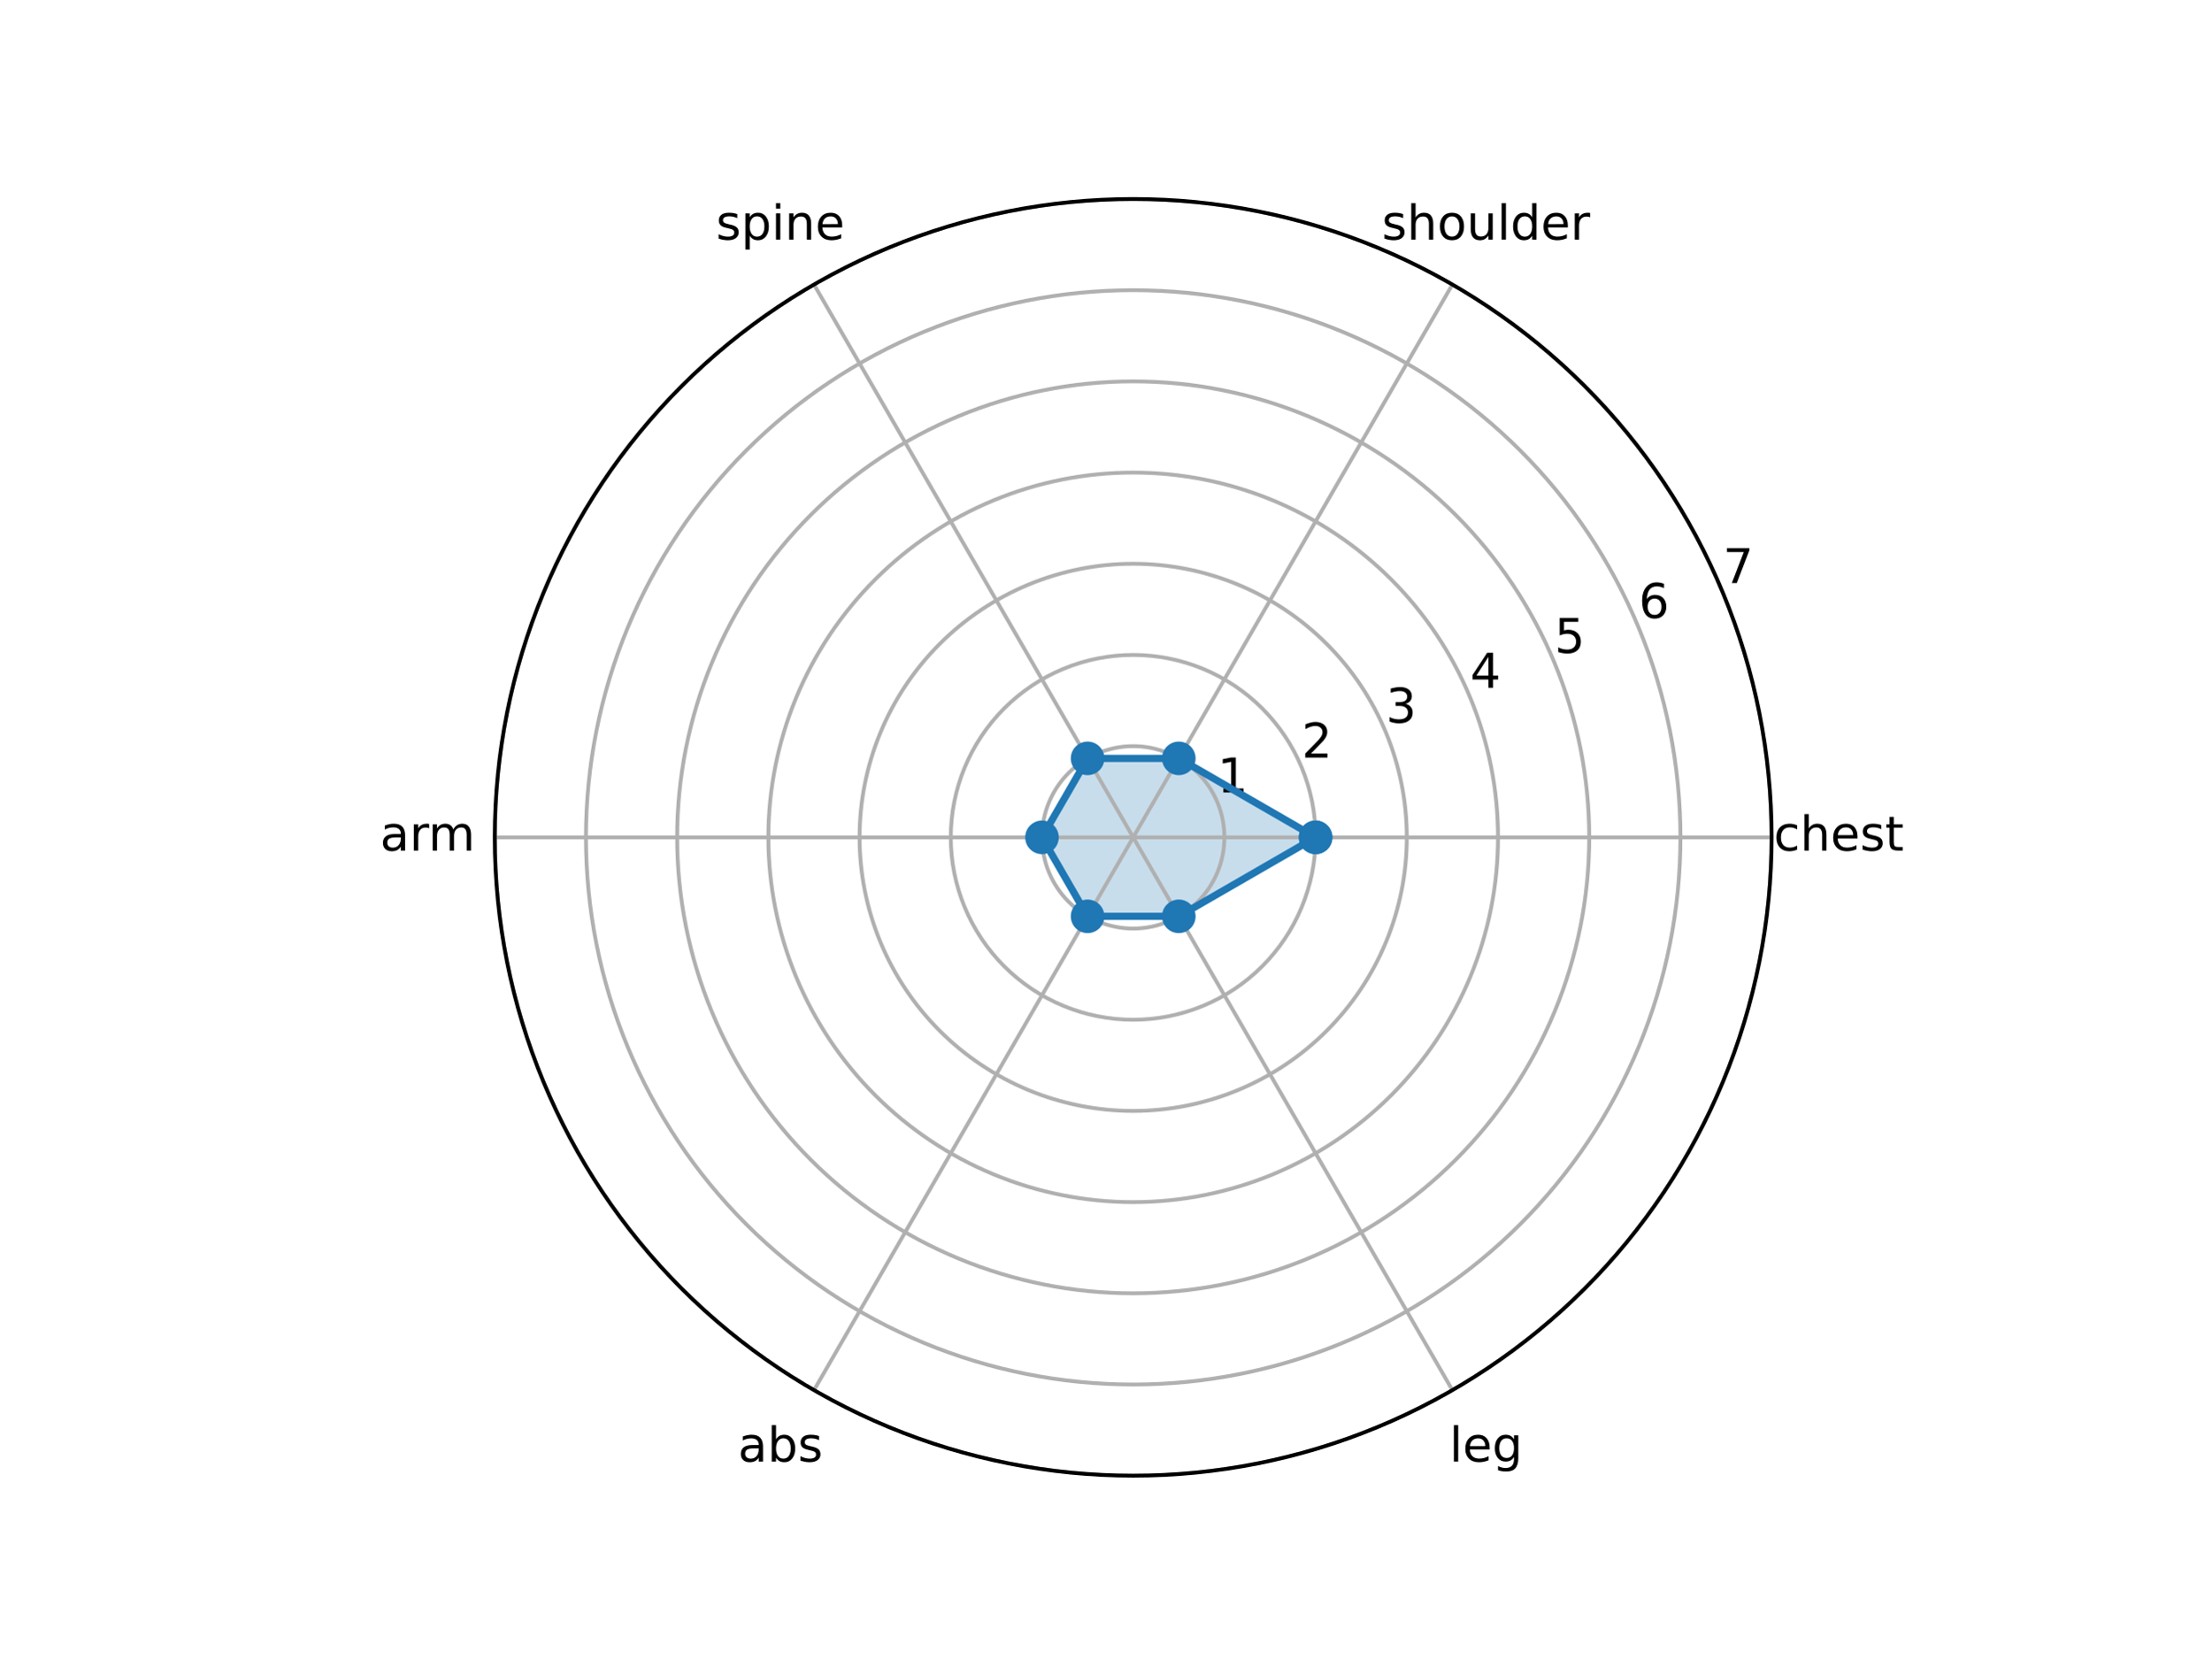
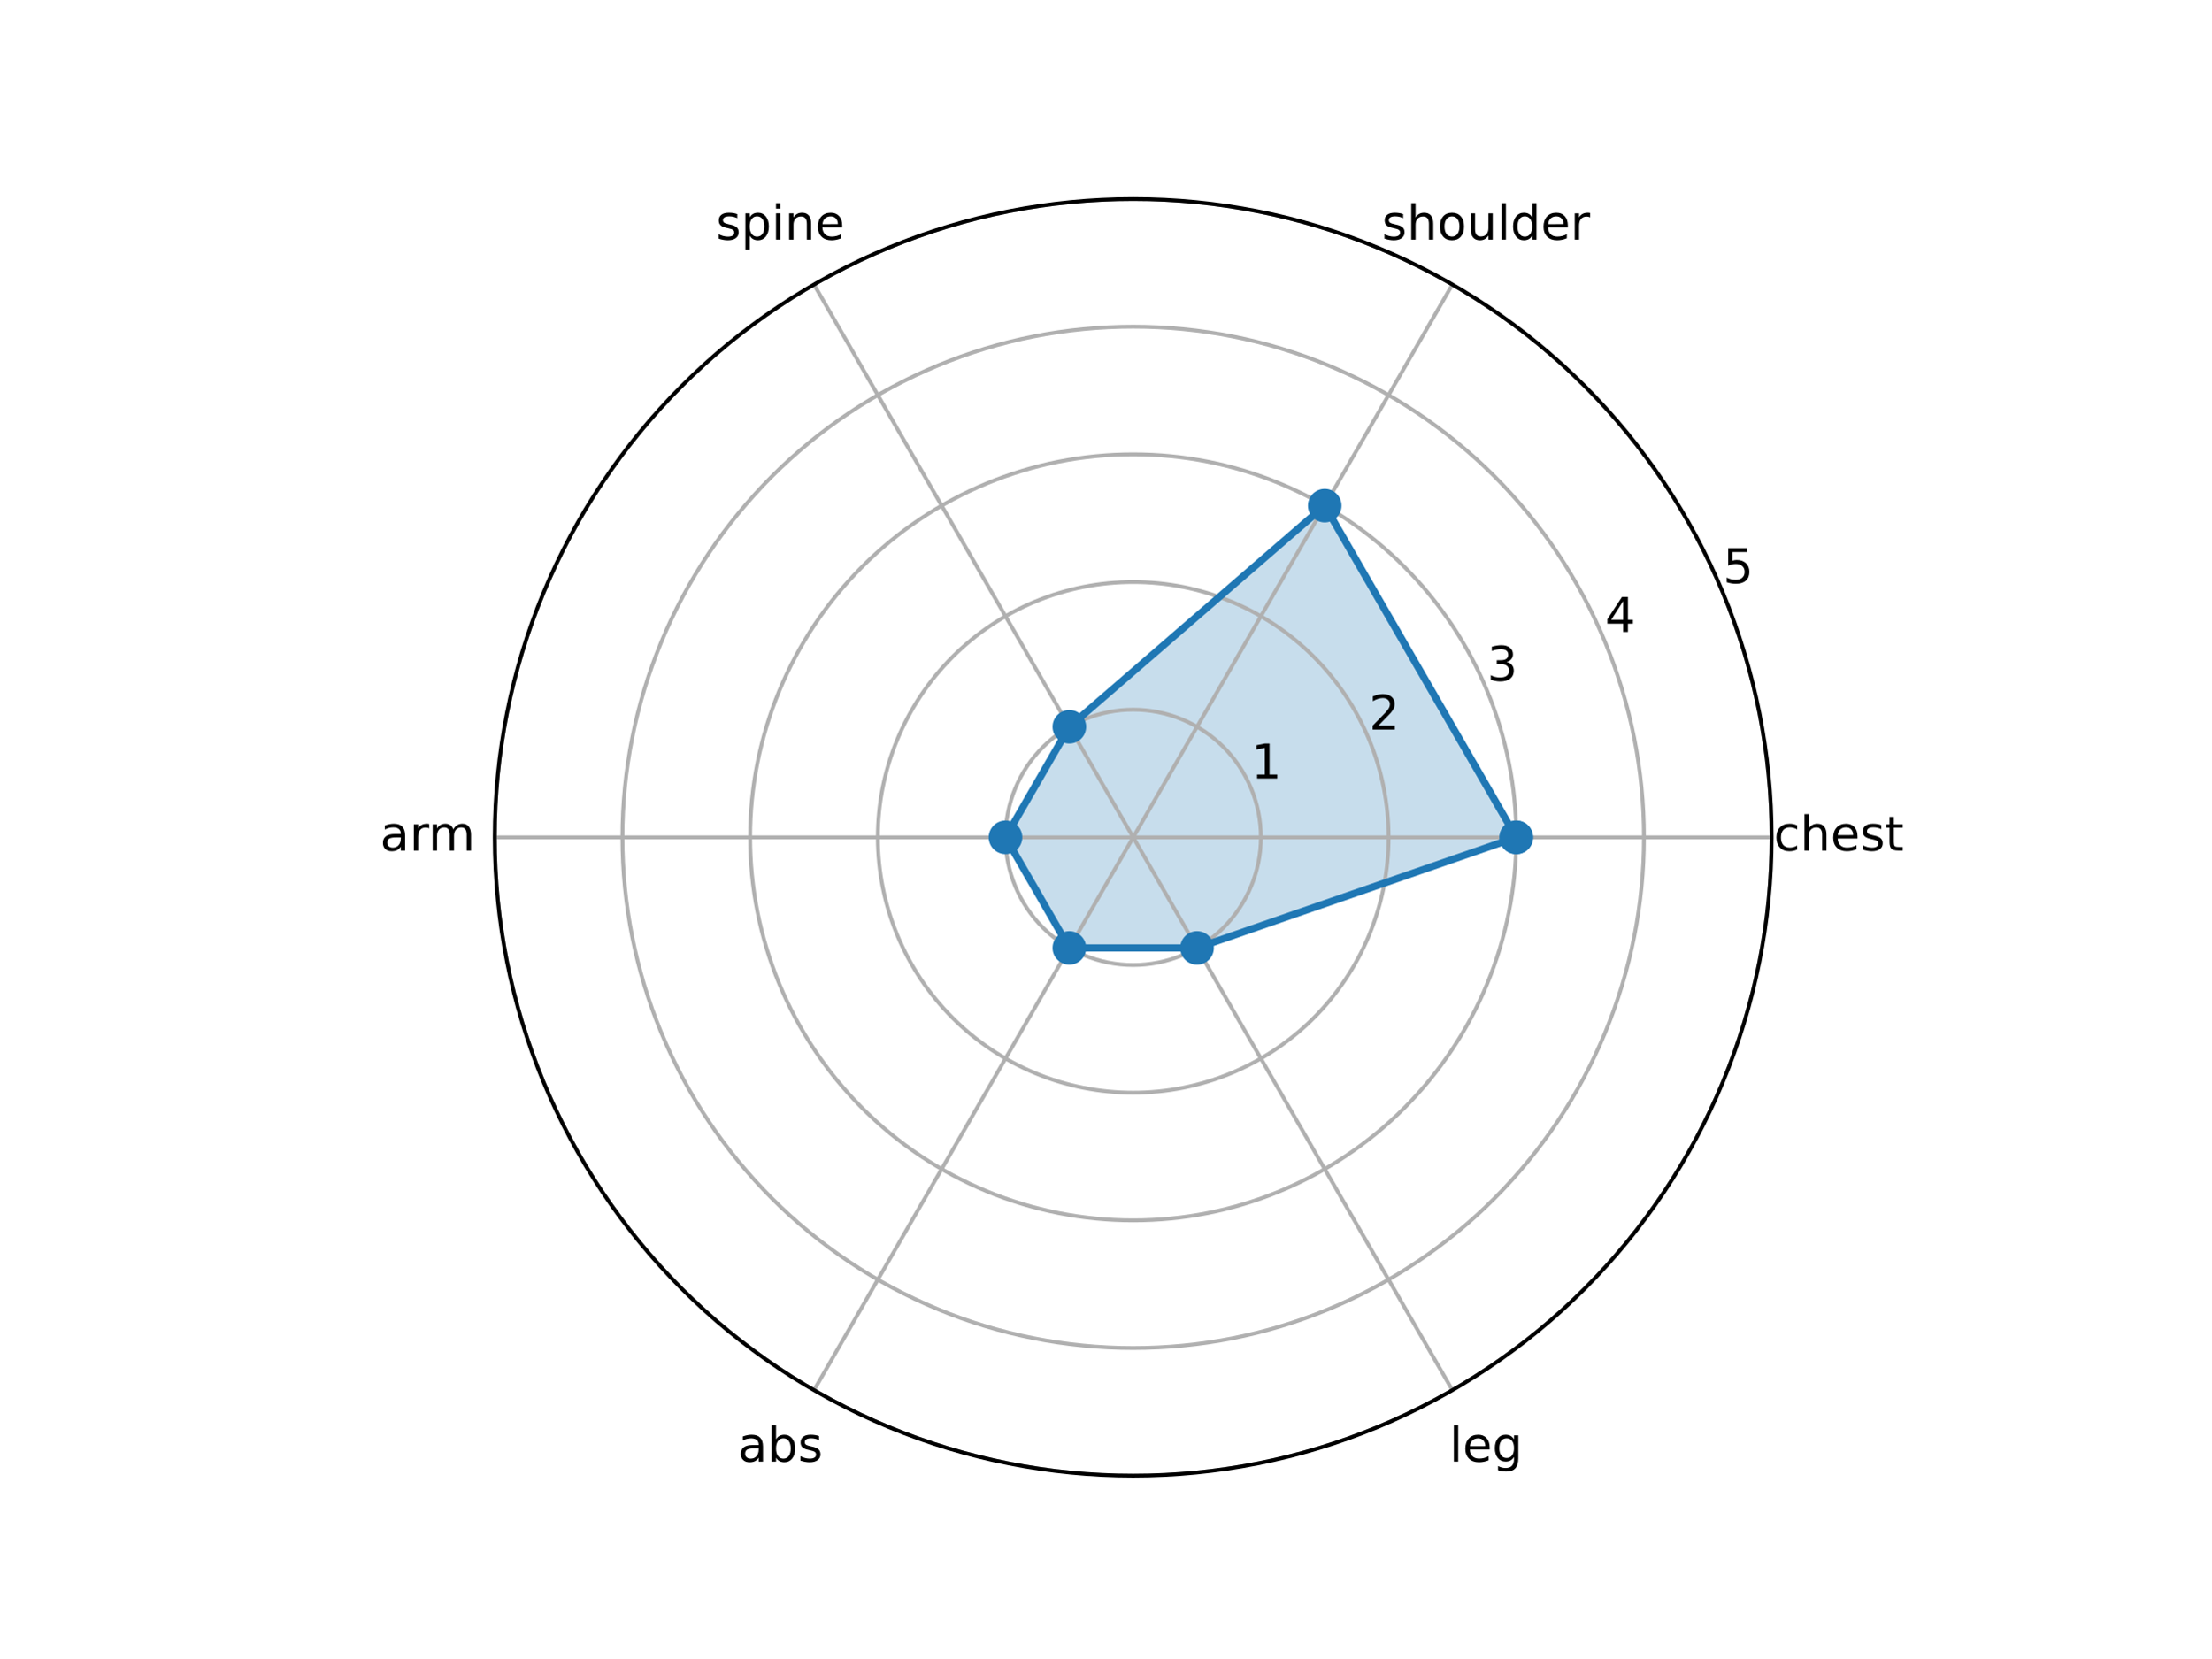
<svg xmlns="http://www.w3.org/2000/svg" xmlns:xlink="http://www.w3.org/1999/xlink" height="345.6pt" version="1.1" viewBox="0 0 460.8 345.6" width="460.8pt">
  <defs>
    <style type="text/css">*{stroke-linecap:butt;stroke-linejoin:round;}</style>
  </defs>
  <g id="figure_1">
    <g id="patch_1">
      <path d="M 0 345.6  L 460.8 345.6  L 460.8 0  L 0 0  z " style="fill:none;" />
    </g>
    <g id="axes_1">
      <g id="patch_2">
        <path d="M 369.216 174.528  C 369.216 157.055 365.774 139.752 359.088 123.61  C 352.401 107.467 342.6 92.798 330.245 80.443  C 317.89 68.088 303.221 58.287 287.078 51.6  C 270.936 44.914 253.633 41.472 236.16 41.472  C 218.687 41.472 201.384 44.914 185.242 51.6  C 169.099 58.287 154.43 68.088 142.075 80.443  C 129.72 92.798 119.919 107.467 113.232 123.61  C 106.546 139.752 103.104 157.055 103.104 174.528  C 103.104 192.001 106.546 209.304 113.232 225.446  C 119.919 241.589 129.72 256.258 142.075 268.613  C 154.43 280.968 169.099 290.769 185.242 297.456  C 201.384 304.142 218.687 307.584 236.16 307.584  C 253.633 307.584 270.936 304.142 287.078 297.456  C 303.221 290.769 317.89 280.968 330.245 268.613  C 342.6 256.258 352.401 241.589 359.088 225.446  C 365.774 209.304 369.216 192.001 369.216 174.528  M 236.16 174.528  C 236.16 174.528 236.16 174.528 236.16 174.528  C 236.16 174.528 236.16 174.528 236.16 174.528  C 236.16 174.528 236.16 174.528 236.16 174.528  C 236.16 174.528 236.16 174.528 236.16 174.528  C 236.16 174.528 236.16 174.528 236.16 174.528  C 236.16 174.528 236.16 174.528 236.16 174.528  C 236.16 174.528 236.16 174.528 236.16 174.528  C 236.16 174.528 236.16 174.528 236.16 174.528  C 236.16 174.528 236.16 174.528 236.16 174.528  C 236.16 174.528 236.16 174.528 236.16 174.528  C 236.16 174.528 236.16 174.528 236.16 174.528  C 236.16 174.528 236.16 174.528 236.16 174.528  C 236.16 174.528 236.16 174.528 236.16 174.528  C 236.16 174.528 236.16 174.528 236.16 174.528  C 236.16 174.528 236.16 174.528 236.16 174.528  C 236.16 174.528 236.16 174.528 236.16 174.528  M 369.216 174.528  z " style="fill:none;" />
      </g>
      <g id="patch_3">
-         <path clip-path="url(#p5d8b986b67)" d="M 274.176 174.528  L 245.664 158.067  L 226.656 158.067  L 217.152 174.528  L 226.656 190.989  L 245.664 190.989  L 274.176 174.528  z " style="fill:#1f77b4;opacity:0.25;" />
+         <path clip-path="url(#p709edd3dc2)" d="M 315.994 174.528  L 276.077 105.39  L 222.854 151.482  L 209.549 174.528  L 222.854 197.574  L 249.466 197.574  L 315.994 174.528  z " style="fill:#1f77b4;opacity:0.25;" />
      </g>
      <g id="matplotlib.axis_1">
        <g id="xtick_1">
          <g id="line2d_1">
-             <path clip-path="url(#p5d8b986b67)" d="M 236.16 174.528  L 369.216 174.528  " style="fill:none;stroke:#b0b0b0;stroke-linecap:square;stroke-width:0.8;" />
+             <path clip-path="url(#p709edd3dc2)" d="M 236.16 174.528  L 369.216 174.528  " style="fill:none;stroke:#b0b0b0;stroke-linecap:square;stroke-width:0.8;" />
          </g>
          <g id="text_1">
            <g transform="translate(369.6566 177.2874)scale(0.1 -0.1)">
              <defs>
                <path d="M 48.781 52.594  L 48.781 44.188  Q 44.969 46.297 41.141 47.344  Q 37.312 48.391 33.406 48.391  Q 24.656 48.391 19.812 42.844  Q 14.984 37.312 14.984 27.297  Q 14.984 17.281 19.812 11.734  Q 24.656 6.203 33.406 6.203  Q 37.312 6.203 41.141 7.25  Q 44.969 8.297 48.781 10.406  L 48.781 2.094  Q 45.016 0.344 40.984 -0.531  Q 36.969 -1.422 32.422 -1.422  Q 20.062 -1.422 12.781 6.344  Q 5.516 14.109 5.516 27.297  Q 5.516 40.672 12.859 48.328  Q 20.219 56 33.016 56  Q 37.156 56 41.109 55.141  Q 45.062 54.297 48.781 52.594  z " id="DejaVuSans-99" />
                <path d="M 54.891 33.016  L 54.891 0  L 45.906 0  L 45.906 32.719  Q 45.906 40.484 42.875 44.328  Q 39.844 48.188 33.797 48.188  Q 26.516 48.188 22.312 43.547  Q 18.109 38.922 18.109 30.906  L 18.109 0  L 9.078 0  L 9.078 75.984  L 18.109 75.984  L 18.109 46.188  Q 21.344 51.125 25.703 53.562  Q 30.078 56 35.797 56  Q 45.219 56 50.047 50.172  Q 54.891 44.344 54.891 33.016  z " id="DejaVuSans-104" />
                <path d="M 56.203 29.594  L 56.203 25.203  L 14.891 25.203  Q 15.484 15.922 20.484 11.062  Q 25.484 6.203 34.422 6.203  Q 39.594 6.203 44.453 7.469  Q 49.312 8.734 54.109 11.281  L 54.109 2.781  Q 49.266 0.734 44.188 -0.344  Q 39.109 -1.422 33.891 -1.422  Q 20.797 -1.422 13.156 6.188  Q 5.516 13.812 5.516 26.812  Q 5.516 40.234 12.766 48.109  Q 20.016 56 32.328 56  Q 43.359 56 49.781 48.891  Q 56.203 41.797 56.203 29.594  z M 47.219 32.234  Q 47.125 39.594 43.094 43.984  Q 39.062 48.391 32.422 48.391  Q 24.906 48.391 20.391 44.141  Q 15.875 39.891 15.188 32.172  z " id="DejaVuSans-101" />
                <path d="M 44.281 53.078  L 44.281 44.578  Q 40.484 46.531 36.375 47.5  Q 32.281 48.484 27.875 48.484  Q 21.188 48.484 17.844 46.438  Q 14.5 44.391 14.5 40.281  Q 14.5 37.156 16.891 35.375  Q 19.281 33.594 26.516 31.984  L 29.594 31.297  Q 39.156 29.25 43.188 25.516  Q 47.219 21.781 47.219 15.094  Q 47.219 7.469 41.188 3.016  Q 35.156 -1.422 24.609 -1.422  Q 20.219 -1.422 15.453 -0.562  Q 10.688 0.297 5.422 2  L 5.422 11.281  Q 10.406 8.688 15.234 7.391  Q 20.062 6.109 24.812 6.109  Q 31.156 6.109 34.562 8.281  Q 37.984 10.453 37.984 14.406  Q 37.984 18.062 35.516 20.016  Q 33.062 21.969 24.703 23.781  L 21.578 24.516  Q 13.234 26.266 9.516 29.906  Q 5.812 33.547 5.812 39.891  Q 5.812 47.609 11.281 51.797  Q 16.75 56 26.812 56  Q 31.781 56 36.172 55.266  Q 40.578 54.547 44.281 53.078  z " id="DejaVuSans-115" />
                <path d="M 18.312 70.219  L 18.312 54.688  L 36.812 54.688  L 36.812 47.703  L 18.312 47.703  L 18.312 18.016  Q 18.312 11.328 20.141 9.422  Q 21.969 7.516 27.594 7.516  L 36.812 7.516  L 36.812 0  L 27.594 0  Q 17.188 0 13.234 3.875  Q 9.281 7.766 9.281 18.016  L 9.281 47.703  L 2.688 47.703  L 2.688 54.688  L 9.281 54.688  L 9.281 70.219  z " id="DejaVuSans-116" />
              </defs>
              <use xlink:href="#DejaVuSans-99" />
              <use x="54.98" xlink:href="#DejaVuSans-104" />
              <use x="118.359" xlink:href="#DejaVuSans-101" />
              <use x="179.883" xlink:href="#DejaVuSans-115" />
              <use x="231.982" xlink:href="#DejaVuSans-116" />
            </g>
          </g>
        </g>
        <g id="xtick_2">
          <g id="line2d_2">
-             <path clip-path="url(#p5d8b986b67)" d="M 236.16 174.528  L 302.688 59.298  " style="fill:none;stroke:#b0b0b0;stroke-linecap:square;stroke-width:0.8;" />
+             <path clip-path="url(#p709edd3dc2)" d="M 236.16 174.528  L 302.688 59.298  " style="fill:none;stroke:#b0b0b0;stroke-linecap:square;stroke-width:0.8;" />
          </g>
          <g id="text_2">
            <g transform="translate(287.9911 49.93314)scale(0.1 -0.1)">
              <defs>
                <path d="M 30.609 48.391  Q 23.391 48.391 19.188 42.75  Q 14.984 37.109 14.984 27.297  Q 14.984 17.484 19.156 11.844  Q 23.344 6.203 30.609 6.203  Q 37.797 6.203 41.984 11.859  Q 46.188 17.531 46.188 27.297  Q 46.188 37.016 41.984 42.703  Q 37.797 48.391 30.609 48.391  z M 30.609 56  Q 42.328 56 49.016 48.375  Q 55.719 40.766 55.719 27.297  Q 55.719 13.875 49.016 6.219  Q 42.328 -1.422 30.609 -1.422  Q 18.844 -1.422 12.172 6.219  Q 5.516 13.875 5.516 27.297  Q 5.516 40.766 12.172 48.375  Q 18.844 56 30.609 56  z " id="DejaVuSans-111" />
                <path d="M 8.5 21.578  L 8.5 54.688  L 17.484 54.688  L 17.484 21.922  Q 17.484 14.156 20.5 10.266  Q 23.531 6.391 29.594 6.391  Q 36.859 6.391 41.078 11.031  Q 45.312 15.672 45.312 23.688  L 45.312 54.688  L 54.297 54.688  L 54.297 0  L 45.312 0  L 45.312 8.406  Q 42.047 3.422 37.719 1  Q 33.406 -1.422 27.688 -1.422  Q 18.266 -1.422 13.375 4.438  Q 8.5 10.297 8.5 21.578  z M 31.109 56  z " id="DejaVuSans-117" />
                <path d="M 9.422 75.984  L 18.406 75.984  L 18.406 0  L 9.422 0  z " id="DejaVuSans-108" />
                <path d="M 45.406 46.391  L 45.406 75.984  L 54.391 75.984  L 54.391 0  L 45.406 0  L 45.406 8.203  Q 42.578 3.328 38.25 0.953  Q 33.938 -1.422 27.875 -1.422  Q 17.969 -1.422 11.734 6.484  Q 5.516 14.406 5.516 27.297  Q 5.516 40.188 11.734 48.094  Q 17.969 56 27.875 56  Q 33.938 56 38.25 53.625  Q 42.578 51.266 45.406 46.391  z M 14.797 27.297  Q 14.797 17.391 18.875 11.75  Q 22.953 6.109 30.078 6.109  Q 37.203 6.109 41.297 11.75  Q 45.406 17.391 45.406 27.297  Q 45.406 37.203 41.297 42.844  Q 37.203 48.484 30.078 48.484  Q 22.953 48.484 18.875 42.844  Q 14.797 37.203 14.797 27.297  z " id="DejaVuSans-100" />
                <path d="M 41.109 46.297  Q 39.594 47.172 37.812 47.578  Q 36.031 48 33.891 48  Q 26.266 48 22.188 43.047  Q 18.109 38.094 18.109 28.812  L 18.109 0  L 9.078 0  L 9.078 54.688  L 18.109 54.688  L 18.109 46.188  Q 20.953 51.172 25.484 53.578  Q 30.031 56 36.531 56  Q 37.453 56 38.578 55.875  Q 39.703 55.766 41.062 55.516  z " id="DejaVuSans-114" />
              </defs>
              <use xlink:href="#DejaVuSans-115" />
              <use x="52.1" xlink:href="#DejaVuSans-104" />
              <use x="115.479" xlink:href="#DejaVuSans-111" />
              <use x="176.66" xlink:href="#DejaVuSans-117" />
              <use x="240.039" xlink:href="#DejaVuSans-108" />
              <use x="267.822" xlink:href="#DejaVuSans-100" />
              <use x="331.299" xlink:href="#DejaVuSans-101" />
              <use x="392.822" xlink:href="#DejaVuSans-114" />
            </g>
          </g>
        </g>
        <g id="xtick_3">
          <g id="line2d_3">
-             <path clip-path="url(#p5d8b986b67)" d="M 236.16 174.528  L 169.632 59.298  " style="fill:none;stroke:#b0b0b0;stroke-linecap:square;stroke-width:0.8;" />
+             <path clip-path="url(#p709edd3dc2)" d="M 236.16 174.528  L 169.632 59.298  " style="fill:none;stroke:#b0b0b0;stroke-linecap:square;stroke-width:0.8;" />
          </g>
          <g id="text_3">
            <g transform="translate(149.2187 49.93314)scale(0.1 -0.1)">
              <defs>
                <path d="M 18.109 8.203  L 18.109 -20.797  L 9.078 -20.797  L 9.078 54.688  L 18.109 54.688  L 18.109 46.391  Q 20.953 51.266 25.266 53.625  Q 29.594 56 35.594 56  Q 45.562 56 51.781 48.094  Q 58.016 40.188 58.016 27.297  Q 58.016 14.406 51.781 6.484  Q 45.562 -1.422 35.594 -1.422  Q 29.594 -1.422 25.266 0.953  Q 20.953 3.328 18.109 8.203  z M 48.688 27.297  Q 48.688 37.203 44.609 42.844  Q 40.531 48.484 33.406 48.484  Q 26.266 48.484 22.188 42.844  Q 18.109 37.203 18.109 27.297  Q 18.109 17.391 22.188 11.75  Q 26.266 6.109 33.406 6.109  Q 40.531 6.109 44.609 11.75  Q 48.688 17.391 48.688 27.297  z " id="DejaVuSans-112" />
                <path d="M 9.422 54.688  L 18.406 54.688  L 18.406 0  L 9.422 0  z M 9.422 75.984  L 18.406 75.984  L 18.406 64.594  L 9.422 64.594  z " id="DejaVuSans-105" />
                <path d="M 54.891 33.016  L 54.891 0  L 45.906 0  L 45.906 32.719  Q 45.906 40.484 42.875 44.328  Q 39.844 48.188 33.797 48.188  Q 26.516 48.188 22.312 43.547  Q 18.109 38.922 18.109 30.906  L 18.109 0  L 9.078 0  L 9.078 54.688  L 18.109 54.688  L 18.109 46.188  Q 21.344 51.125 25.703 53.562  Q 30.078 56 35.797 56  Q 45.219 56 50.047 50.172  Q 54.891 44.344 54.891 33.016  z " id="DejaVuSans-110" />
              </defs>
              <use xlink:href="#DejaVuSans-115" />
              <use x="52.1" xlink:href="#DejaVuSans-112" />
              <use x="115.576" xlink:href="#DejaVuSans-105" />
              <use x="143.359" xlink:href="#DejaVuSans-110" />
              <use x="206.738" xlink:href="#DejaVuSans-101" />
            </g>
          </g>
        </g>
        <g id="xtick_4">
          <g id="line2d_4">
-             <path clip-path="url(#p5d8b986b67)" d="M 236.16 174.528  L 103.104 174.528  " style="fill:none;stroke:#b0b0b0;stroke-linecap:square;stroke-width:0.8;" />
+             <path clip-path="url(#p709edd3dc2)" d="M 236.16 174.528  L 103.104 174.528  " style="fill:none;stroke:#b0b0b0;stroke-linecap:square;stroke-width:0.8;" />
          </g>
          <g id="text_4">
            <g transform="translate(79.20166 177.2874)scale(0.1 -0.1)">
              <defs>
                <path d="M 34.281 27.484  Q 23.391 27.484 19.188 25  Q 14.984 22.516 14.984 16.5  Q 14.984 11.719 18.141 8.906  Q 21.297 6.109 26.703 6.109  Q 34.188 6.109 38.703 11.406  Q 43.219 16.703 43.219 25.484  L 43.219 27.484  z M 52.203 31.203  L 52.203 0  L 43.219 0  L 43.219 8.297  Q 40.141 3.328 35.547 0.953  Q 30.953 -1.422 24.312 -1.422  Q 15.922 -1.422 10.953 3.297  Q 6 8.016 6 15.922  Q 6 25.141 12.172 29.828  Q 18.359 34.516 30.609 34.516  L 43.219 34.516  L 43.219 35.406  Q 43.219 41.609 39.141 45  Q 35.062 48.391 27.688 48.391  Q 23 48.391 18.547 47.266  Q 14.109 46.141 10.016 43.891  L 10.016 52.203  Q 14.938 54.109 19.578 55.047  Q 24.219 56 28.609 56  Q 40.484 56 46.344 49.844  Q 52.203 43.703 52.203 31.203  z " id="DejaVuSans-97" />
                <path d="M 52 44.188  Q 55.375 50.25 60.062 53.125  Q 64.75 56 71.094 56  Q 79.641 56 84.281 50.016  Q 88.922 44.047 88.922 33.016  L 88.922 0  L 79.891 0  L 79.891 32.719  Q 79.891 40.578 77.094 44.375  Q 74.312 48.188 68.609 48.188  Q 61.625 48.188 57.562 43.547  Q 53.516 38.922 53.516 30.906  L 53.516 0  L 44.484 0  L 44.484 32.719  Q 44.484 40.625 41.703 44.406  Q 38.922 48.188 33.109 48.188  Q 26.219 48.188 22.156 43.531  Q 18.109 38.875 18.109 30.906  L 18.109 0  L 9.078 0  L 9.078 54.688  L 18.109 54.688  L 18.109 46.188  Q 21.188 51.219 25.484 53.609  Q 29.781 56 35.688 56  Q 41.656 56 45.828 52.969  Q 50 49.953 52 44.188  z " id="DejaVuSans-109" />
              </defs>
              <use xlink:href="#DejaVuSans-97" />
              <use x="61.279" xlink:href="#DejaVuSans-114" />
              <use x="100.643" xlink:href="#DejaVuSans-109" />
            </g>
          </g>
        </g>
        <g id="xtick_5">
          <g id="line2d_5">
-             <path clip-path="url(#p5d8b986b67)" d="M 236.16 174.528  L 169.632 289.758  " style="fill:none;stroke:#b0b0b0;stroke-linecap:square;stroke-width:0.8;" />
+             <path clip-path="url(#p709edd3dc2)" d="M 236.16 174.528  L 169.632 289.758  " style="fill:none;stroke:#b0b0b0;stroke-linecap:square;stroke-width:0.8;" />
          </g>
          <g id="text_5">
            <g transform="translate(153.789 304.6416)scale(0.1 -0.1)">
              <defs>
                <path d="M 48.688 27.297  Q 48.688 37.203 44.609 42.844  Q 40.531 48.484 33.406 48.484  Q 26.266 48.484 22.188 42.844  Q 18.109 37.203 18.109 27.297  Q 18.109 17.391 22.188 11.75  Q 26.266 6.109 33.406 6.109  Q 40.531 6.109 44.609 11.75  Q 48.688 17.391 48.688 27.297  z M 18.109 46.391  Q 20.953 51.266 25.266 53.625  Q 29.594 56 35.594 56  Q 45.562 56 51.781 48.094  Q 58.016 40.188 58.016 27.297  Q 58.016 14.406 51.781 6.484  Q 45.562 -1.422 35.594 -1.422  Q 29.594 -1.422 25.266 0.953  Q 20.953 3.328 18.109 8.203  L 18.109 0  L 9.078 0  L 9.078 75.984  L 18.109 75.984  z " id="DejaVuSans-98" />
              </defs>
              <use xlink:href="#DejaVuSans-97" />
              <use x="61.279" xlink:href="#DejaVuSans-98" />
              <use x="124.756" xlink:href="#DejaVuSans-115" />
            </g>
          </g>
        </g>
        <g id="xtick_6">
          <g id="line2d_6">
-             <path clip-path="url(#p5d8b986b67)" d="M 236.16 174.528  L 302.688 289.758  " style="fill:none;stroke:#b0b0b0;stroke-linecap:square;stroke-width:0.8;" />
+             <path clip-path="url(#p709edd3dc2)" d="M 236.16 174.528  L 302.688 289.758  " style="fill:none;stroke:#b0b0b0;stroke-linecap:square;stroke-width:0.8;" />
          </g>
          <g id="text_6">
            <g transform="translate(302.0482 304.6416)scale(0.1 -0.1)">
              <defs>
                <path d="M 45.406 27.984  Q 45.406 37.75 41.375 43.109  Q 37.359 48.484 30.078 48.484  Q 22.859 48.484 18.828 43.109  Q 14.797 37.75 14.797 27.984  Q 14.797 18.266 18.828 12.891  Q 22.859 7.516 30.078 7.516  Q 37.359 7.516 41.375 12.891  Q 45.406 18.266 45.406 27.984  z M 54.391 6.781  Q 54.391 -7.172 48.188 -13.984  Q 42 -20.797 29.203 -20.797  Q 24.469 -20.797 20.266 -20.094  Q 16.062 -19.391 12.109 -17.922  L 12.109 -9.188  Q 16.062 -11.328 19.922 -12.344  Q 23.781 -13.375 27.781 -13.375  Q 36.625 -13.375 41.016 -8.766  Q 45.406 -4.156 45.406 5.172  L 45.406 9.625  Q 42.625 4.781 38.281 2.391  Q 33.938 0 27.875 0  Q 17.828 0 11.672 7.656  Q 5.516 15.328 5.516 27.984  Q 5.516 40.672 11.672 48.328  Q 17.828 56 27.875 56  Q 33.938 56 38.281 53.609  Q 42.625 51.219 45.406 46.391  L 45.406 54.688  L 54.391 54.688  z " id="DejaVuSans-103" />
              </defs>
              <use xlink:href="#DejaVuSans-108" />
              <use x="27.783" xlink:href="#DejaVuSans-101" />
              <use x="89.307" xlink:href="#DejaVuSans-103" />
            </g>
          </g>
        </g>
      </g>
      <g id="matplotlib.axis_2">
        <g id="ytick_1">
          <g id="line2d_7">
-             <path clip-path="url(#p5d8b986b67)" d="M 255.168 174.528  C 255.168 172.032 254.676 169.56 253.721 167.254  C 252.766 164.948 251.366 162.852 249.601 161.087  C 247.836 159.322 245.74 157.922 243.434 156.967  C 241.128 156.012 238.656 155.52 236.16 155.52  C 233.664 155.52 231.192 156.012 228.886 156.967  C 226.58 157.922 224.484 159.322 222.719 161.087  C 220.954 162.852 219.554 164.948 218.599 167.254  C 217.644 169.56 217.152 172.032 217.152 174.528  C 217.152 177.024 217.644 179.496 218.599 181.802  C 219.554 184.108 220.954 186.204 222.719 187.969  C 224.484 189.734 226.58 191.134 228.886 192.089  C 231.192 193.044 233.664 193.536 236.16 193.536  C 238.656 193.536 241.128 193.044 243.434 192.089  C 245.74 191.134 247.836 189.734 249.601 187.969  C 251.366 186.204 252.766 184.108 253.721 181.802  C 254.676 179.496 255.168 177.024 255.168 174.528  " style="fill:none;stroke:#b0b0b0;stroke-linecap:square;stroke-width:0.8;" />
+             <path clip-path="url(#p709edd3dc2)" d="M 262.771 174.528  C 262.771 171.033 262.083 167.573 260.746 164.344  C 259.408 161.116 257.448 158.182 254.977 155.711  C 252.506 153.24 249.572 151.28 246.344 149.942  C 243.115 148.605 239.655 147.917 236.16 147.917  C 232.665 147.917 229.205 148.605 225.976 149.942  C 222.748 151.28 219.814 153.24 217.343 155.711  C 214.872 158.182 212.912 161.116 211.574 164.344  C 210.237 167.573 209.549 171.033 209.549 174.528  C 209.549 178.023 210.237 181.483 211.574 184.712  C 212.912 187.94 214.872 190.874 217.343 193.345  C 219.814 195.816 222.748 197.776 225.976 199.114  C 229.205 200.451 232.665 201.139 236.16 201.139  C 239.655 201.139 243.115 200.451 246.344 199.114  C 249.572 197.776 252.506 195.816 254.977 193.345  C 257.448 190.874 259.408 187.94 260.746 184.712  C 262.083 181.483 262.771 178.023 262.771 174.528  " style="fill:none;stroke:#b0b0b0;stroke-linecap:square;stroke-width:0.8;" />
          </g>
          <g id="text_7">
-             <g transform="translate(253.7211 165.1743)scale(0.1 -0.1)">
+             <g transform="translate(260.7455 162.2646)scale(0.1 -0.1)">
              <defs>
                <path d="M 12.406 8.297  L 28.516 8.297  L 28.516 63.922  L 10.984 60.406  L 10.984 69.391  L 28.422 72.906  L 38.281 72.906  L 38.281 8.297  L 54.391 8.297  L 54.391 0  L 12.406 0  z " id="DejaVuSans-49" />
              </defs>
              <use xlink:href="#DejaVuSans-49" />
            </g>
          </g>
        </g>
        <g id="ytick_2">
          <g id="line2d_8">
-             <path clip-path="url(#p5d8b986b67)" d="M 274.176 174.528  C 274.176 169.536 273.193 164.592 271.282 159.98  C 269.372 155.368 266.571 151.177 263.041 147.647  C 259.511 144.117 255.32 141.316 250.708 139.406  C 246.096 137.495 241.152 136.512 236.16 136.512  C 231.168 136.512 226.224 137.495 221.612 139.406  C 217 141.316 212.809 144.117 209.279 147.647  C 205.749 151.177 202.948 155.368 201.038 159.98  C 199.127 164.592 198.144 169.536 198.144 174.528  C 198.144 179.52 199.127 184.464 201.038 189.076  C 202.948 193.688 205.749 197.879 209.279 201.409  C 212.809 204.939 217 207.74 221.612 209.65  C 226.224 211.561 231.168 212.544 236.16 212.544  C 241.152 212.544 246.096 211.561 250.708 209.65  C 255.32 207.74 259.511 204.939 263.041 201.409  C 266.571 197.879 269.372 193.688 271.282 189.076  C 273.193 184.464 274.176 179.52 274.176 174.528  " style="fill:none;stroke:#b0b0b0;stroke-linecap:square;stroke-width:0.8;" />
+             <path clip-path="url(#p709edd3dc2)" d="M 289.382 174.528  C 289.382 167.539 288.006 160.618 285.331 154.161  C 282.656 147.704 278.736 141.836 273.794 136.894  C 268.852 131.952 262.984 128.032 256.527 125.357  C 250.07 122.682 243.149 121.306 236.16 121.306  C 229.171 121.306 222.25 122.682 215.793 125.357  C 209.336 128.032 203.468 131.952 198.526 136.894  C 193.584 141.836 189.664 147.704 186.989 154.161  C 184.314 160.618 182.938 167.539 182.938 174.528  C 182.938 181.517 184.314 188.438 186.989 194.895  C 189.664 201.352 193.584 207.22 198.526 212.162  C 203.468 217.104 209.336 221.024 215.793 223.699  C 222.25 226.374 229.171 227.75 236.16 227.75  C 243.149 227.75 250.07 226.374 256.527 223.699  C 262.984 221.024 268.852 217.104 273.794 212.162  C 278.736 207.22 282.656 201.352 285.331 194.895  C 288.006 188.438 289.382 181.517 289.382 174.528  " style="fill:none;stroke:#b0b0b0;stroke-linecap:square;stroke-width:0.8;" />
          </g>
          <g id="text_8">
-             <g transform="translate(271.2822 157.9002)scale(0.1 -0.1)">
+             <g transform="translate(285.3311 152.081)scale(0.1 -0.1)">
              <defs>
                <path d="M 19.188 8.297  L 53.609 8.297  L 53.609 0  L 7.328 0  L 7.328 8.297  Q 12.938 14.109 22.625 23.891  Q 32.328 33.688 34.812 36.531  Q 39.547 41.844 41.422 45.531  Q 43.312 49.219 43.312 52.781  Q 43.312 58.594 39.234 62.25  Q 35.156 65.922 28.609 65.922  Q 23.969 65.922 18.812 64.312  Q 13.672 62.703 7.812 59.422  L 7.812 69.391  Q 13.766 71.781 18.938 73  Q 24.125 74.219 28.422 74.219  Q 39.75 74.219 46.484 68.547  Q 53.219 62.891 53.219 53.422  Q 53.219 48.922 51.531 44.891  Q 49.859 40.875 45.406 35.406  Q 44.188 33.984 37.641 27.219  Q 31.109 20.453 19.188 8.297  z " id="DejaVuSans-50" />
              </defs>
              <use xlink:href="#DejaVuSans-50" />
            </g>
          </g>
        </g>
        <g id="ytick_3">
          <g id="line2d_9">
-             <path clip-path="url(#p5d8b986b67)" d="M 293.184 174.528  C 293.184 167.04 291.709 159.624 288.843 152.706  C 285.978 145.788 281.777 139.501 276.482 134.206  C 271.187 128.911 264.9 124.71 257.982 121.845  C 251.064 118.979 243.648 117.504 236.16 117.504  C 228.672 117.504 221.256 118.979 214.338 121.845  C 207.42 124.71 201.133 128.911 195.838 134.206  C 190.543 139.501 186.342 145.788 183.477 152.706  C 180.611 159.624 179.136 167.04 179.136 174.528  C 179.136 182.016 180.611 189.432 183.477 196.35  C 186.342 203.268 190.543 209.555 195.838 214.85  C 201.133 220.145 207.42 224.346 214.338 227.211  C 221.256 230.077 228.672 231.552 236.16 231.552  C 243.648 231.552 251.064 230.077 257.982 227.211  C 264.9 224.346 271.187 220.145 276.482 214.85  C 281.777 209.555 285.978 203.268 288.843 196.35  C 291.709 189.432 293.184 182.016 293.184 174.528  " style="fill:none;stroke:#b0b0b0;stroke-linecap:square;stroke-width:0.8;" />
+             <path clip-path="url(#p709edd3dc2)" d="M 315.994 174.528  C 315.994 164.044 313.929 153.663 309.917 143.977  C 305.905 134.291 300.024 125.49 292.611 118.077  C 285.198 110.664 276.397 104.783 266.711 100.771  C 257.025 96.759 246.644 94.694 236.16 94.694  C 225.676 94.694 215.295 96.759 205.609 100.771  C 195.923 104.783 187.122 110.664 179.709 118.077  C 172.296 125.49 166.415 134.291 162.403 143.977  C 158.391 153.663 156.326 164.044 156.326 174.528  C 156.326 185.012 158.391 195.393 162.403 205.079  C 166.415 214.765 172.296 223.566 179.709 230.979  C 187.122 238.392 195.923 244.273 205.609 248.285  C 215.295 252.297 225.676 254.362 236.16 254.362  C 246.644 254.362 257.025 252.297 266.711 248.285  C 276.397 244.273 285.198 238.392 292.611 230.979  C 300.024 223.566 305.905 214.765 309.917 205.079  C 313.929 195.393 315.994 185.012 315.994 174.528  " style="fill:none;stroke:#b0b0b0;stroke-linecap:square;stroke-width:0.8;" />
          </g>
          <g id="text_9">
-             <g transform="translate(288.8433 150.6262)scale(0.1 -0.1)">
+             <g transform="translate(309.9166 141.8973)scale(0.1 -0.1)">
              <defs>
                <path d="M 40.578 39.312  Q 47.656 37.797 51.625 33  Q 55.609 28.219 55.609 21.188  Q 55.609 10.406 48.188 4.484  Q 40.766 -1.422 27.094 -1.422  Q 22.516 -1.422 17.656 -0.516  Q 12.797 0.391 7.625 2.203  L 7.625 11.719  Q 11.719 9.328 16.594 8.109  Q 21.484 6.891 26.812 6.891  Q 36.078 6.891 40.938 10.547  Q 45.797 14.203 45.797 21.188  Q 45.797 27.641 41.281 31.266  Q 36.766 34.906 28.719 34.906  L 20.219 34.906  L 20.219 43.016  L 29.109 43.016  Q 36.375 43.016 40.234 45.922  Q 44.094 48.828 44.094 54.297  Q 44.094 59.906 40.109 62.906  Q 36.141 65.922 28.719 65.922  Q 24.656 65.922 20.016 65.031  Q 15.375 64.156 9.812 62.312  L 9.812 71.094  Q 15.438 72.656 20.344 73.438  Q 25.25 74.219 29.594 74.219  Q 40.828 74.219 47.359 69.109  Q 53.906 64.016 53.906 55.328  Q 53.906 49.266 50.438 45.094  Q 46.969 40.922 40.578 39.312  z " id="DejaVuSans-51" />
              </defs>
              <use xlink:href="#DejaVuSans-51" />
            </g>
          </g>
        </g>
        <g id="ytick_4">
          <g id="line2d_10">
-             <path clip-path="url(#p5d8b986b67)" d="M 312.192 174.528  C 312.192 164.544 310.225 154.656 306.404 145.432  C 302.584 136.207 296.983 127.825 289.923 120.765  C 282.863 113.705 274.481 108.104 265.256 104.284  C 256.032 100.463 246.144 98.496 236.16 98.496  C 226.176 98.496 216.288 100.463 207.064 104.284  C 197.839 108.104 189.457 113.705 182.397 120.765  C 175.337 127.825 169.736 136.207 165.916 145.432  C 162.095 154.656 160.128 164.544 160.128 174.528  C 160.128 184.512 162.095 194.4 165.916 203.624  C 169.736 212.849 175.337 221.231 182.397 228.291  C 189.457 235.351 197.839 240.952 207.064 244.772  C 216.288 248.593 226.176 250.56 236.16 250.56  C 246.144 250.56 256.032 248.593 265.256 244.772  C 274.481 240.952 282.863 235.351 289.923 228.291  C 296.983 221.231 302.584 212.849 306.404 203.624  C 310.225 194.4 312.192 184.512 312.192 174.528  " style="fill:none;stroke:#b0b0b0;stroke-linecap:square;stroke-width:0.8;" />
+             <path clip-path="url(#p709edd3dc2)" d="M 342.605 174.528  C 342.605 160.55 339.851 146.708 334.502 133.793  C 329.153 120.879 321.312 109.144 311.428 99.26  C 301.544 89.376 289.809 81.535 276.895 76.186  C 263.98 70.837 250.138 68.083 236.16 68.083  C 222.182 68.083 208.34 70.837 195.425 76.186  C 182.511 81.535 170.776 89.376 160.892 99.26  C 151.008 109.144 143.167 120.879 137.818 133.793  C 132.469 146.708 129.715 160.55 129.715 174.528  C 129.715 188.506 132.469 202.348 137.818 215.263  C 143.167 228.177 151.008 239.912 160.892 249.796  C 170.776 259.68 182.511 267.521 195.425 272.87  C 208.34 278.219 222.182 280.973 236.16 280.973  C 250.138 280.973 263.98 278.219 276.895 272.87  C 289.809 267.521 301.544 259.68 311.428 249.796  C 321.312 239.912 329.153 228.177 334.502 215.263  C 339.851 202.348 342.605 188.506 342.605 174.528  " style="fill:none;stroke:#b0b0b0;stroke-linecap:square;stroke-width:0.8;" />
          </g>
          <g id="text_10">
-             <g transform="translate(306.4044 143.3521)scale(0.1 -0.1)">
+             <g transform="translate(334.5022 131.7137)scale(0.1 -0.1)">
              <defs>
                <path d="M 37.797 64.312  L 12.891 25.391  L 37.797 25.391  z M 35.203 72.906  L 47.609 72.906  L 47.609 25.391  L 58.016 25.391  L 58.016 17.188  L 47.609 17.188  L 47.609 0  L 37.797 0  L 37.797 17.188  L 4.891 17.188  L 4.891 26.703  z " id="DejaVuSans-52" />
              </defs>
              <use xlink:href="#DejaVuSans-52" />
            </g>
          </g>
        </g>
        <g id="ytick_5">
          <g id="line2d_11">
-             <path clip-path="url(#p5d8b986b67)" d="M 331.2 174.528  C 331.2 162.047 328.742 149.688 323.966 138.158  C 319.189 126.627 312.189 116.15 303.363 107.325  C 294.538 98.499 284.061 91.499 272.53 86.722  C 261 81.946 248.641 79.488 236.16 79.488  C 223.679 79.488 211.32 81.946 199.79 86.722  C 188.259 91.499 177.782 98.499 168.957 107.325  C 160.131 116.15 153.131 126.627 148.354 138.158  C 143.578 149.688 141.12 162.047 141.12 174.528  C 141.12 187.009 143.578 199.368 148.354 210.898  C 153.131 222.429 160.131 232.906 168.957 241.731  C 177.782 250.557 188.259 257.557 199.79 262.334  C 211.32 267.11 223.679 269.568 236.16 269.568  C 248.641 269.568 261 267.11 272.53 262.334  C 284.061 257.557 294.538 250.557 303.363 241.731  C 312.189 232.906 319.189 222.429 323.966 210.898  C 328.742 199.368 331.2 187.009 331.2 174.528  " style="fill:none;stroke:#b0b0b0;stroke-linecap:square;stroke-width:0.8;" />
+             <path clip-path="url(#p709edd3dc2)" d="M 369.216 174.528  C 369.216 157.055 365.774 139.752 359.088 123.61  C 352.401 107.467 342.6 92.798 330.245 80.443  C 317.89 68.088 303.221 58.287 287.078 51.6  C 270.936 44.914 253.633 41.472 236.16 41.472  C 218.687 41.472 201.384 44.914 185.242 51.6  C 169.099 58.287 154.43 68.088 142.075 80.443  C 129.72 92.798 119.919 107.467 113.232 123.61  C 106.546 139.752 103.104 157.055 103.104 174.528  C 103.104 192.001 106.546 209.304 113.232 225.446  C 119.919 241.589 129.72 256.258 142.075 268.613  C 154.43 280.968 169.099 290.769 185.242 297.456  C 201.384 304.142 218.687 307.584 236.16 307.584  C 253.633 307.584 270.936 304.142 287.078 297.456  C 303.221 290.769 317.89 280.968 330.245 268.613  C 342.6 256.258 352.401 241.589 359.088 225.446  C 365.774 209.304 369.216 192.001 369.216 174.528  " style="fill:none;stroke:#b0b0b0;stroke-linecap:square;stroke-width:0.8;" />
          </g>
          <g id="text_11">
-             <g transform="translate(323.9655 136.0781)scale(0.1 -0.1)">
+             <g transform="translate(359.0877 121.53)scale(0.1 -0.1)">
              <defs>
                <path d="M 10.797 72.906  L 49.516 72.906  L 49.516 64.594  L 19.828 64.594  L 19.828 46.734  Q 21.969 47.469 24.109 47.828  Q 26.266 48.188 28.422 48.188  Q 40.625 48.188 47.75 41.5  Q 54.891 34.812 54.891 23.391  Q 54.891 11.625 47.562 5.094  Q 40.234 -1.422 26.906 -1.422  Q 22.312 -1.422 17.547 -0.641  Q 12.797 0.141 7.719 1.703  L 7.719 11.625  Q 12.109 9.234 16.797 8.062  Q 21.484 6.891 26.703 6.891  Q 35.156 6.891 40.078 11.328  Q 45.016 15.766 45.016 23.391  Q 45.016 31 40.078 35.438  Q 35.156 39.891 26.703 39.891  Q 22.75 39.891 18.812 39.016  Q 14.891 38.141 10.797 36.281  z " id="DejaVuSans-53" />
              </defs>
              <use xlink:href="#DejaVuSans-53" />
            </g>
          </g>
        </g>
-         <g id="ytick_6">
-           <g id="line2d_12">
-             <path clip-path="url(#p5d8b986b67)" d="M 350.208 174.528  C 350.208 159.551 347.258 144.72 341.527 130.884  C 335.795 117.047 327.394 104.474 316.804 93.884  C 306.214 83.294 293.641 74.893 279.804 69.161  C 265.968 63.43 251.137 60.48 236.16 60.48  C 221.183 60.48 206.352 63.43 192.516 69.161  C 178.679 74.893 166.106 83.294 155.516 93.884  C 144.926 104.474 136.525 117.047 130.793 130.884  C 125.062 144.72 122.112 159.551 122.112 174.528  C 122.112 189.505 125.062 204.336 130.793 218.172  C 136.525 232.009 144.926 244.582 155.516 255.172  C 166.106 265.762 178.679 274.163 192.516 279.895  C 206.352 285.626 221.183 288.576 236.16 288.576  C 251.137 288.576 265.968 285.626 279.804 279.895  C 293.641 274.163 306.214 265.762 316.804 255.172  C 327.394 244.582 335.795 232.009 341.527 218.172  C 347.258 204.336 350.208 189.505 350.208 174.528  " style="fill:none;stroke:#b0b0b0;stroke-linecap:square;stroke-width:0.8;" />
-           </g>
-           <g id="text_12">
-             <g transform="translate(341.5266 128.804)scale(0.1 -0.1)">
-               <defs>
-                 <path d="M 33.016 40.375  Q 26.375 40.375 22.484 35.828  Q 18.609 31.297 18.609 23.391  Q 18.609 15.531 22.484 10.953  Q 26.375 6.391 33.016 6.391  Q 39.656 6.391 43.531 10.953  Q 47.406 15.531 47.406 23.391  Q 47.406 31.297 43.531 35.828  Q 39.656 40.375 33.016 40.375  z M 52.594 71.297  L 52.594 62.312  Q 48.875 64.062 45.094 64.984  Q 41.312 65.922 37.594 65.922  Q 27.828 65.922 22.672 59.328  Q 17.531 52.734 16.797 39.406  Q 19.672 43.656 24.016 45.922  Q 28.375 48.188 33.594 48.188  Q 44.578 48.188 50.953 41.516  Q 57.328 34.859 57.328 23.391  Q 57.328 12.156 50.688 5.359  Q 44.047 -1.422 33.016 -1.422  Q 20.359 -1.422 13.672 8.266  Q 6.984 17.969 6.984 36.375  Q 6.984 53.656 15.188 63.938  Q 23.391 74.219 37.203 74.219  Q 40.922 74.219 44.703 73.484  Q 48.484 72.75 52.594 71.297  z " id="DejaVuSans-54" />
-               </defs>
-               <use xlink:href="#DejaVuSans-54" />
-             </g>
-           </g>
-         </g>
-         <g id="ytick_7">
-           <g id="line2d_13">
-             <path clip-path="url(#p5d8b986b67)" d="M 369.216 174.528  C 369.216 157.055 365.774 139.752 359.088 123.61  C 352.401 107.467 342.6 92.798 330.245 80.443  C 317.89 68.088 303.221 58.287 287.078 51.6  C 270.936 44.914 253.633 41.472 236.16 41.472  C 218.687 41.472 201.384 44.914 185.242 51.6  C 169.099 58.287 154.43 68.088 142.075 80.443  C 129.72 92.798 119.919 107.467 113.232 123.61  C 106.546 139.752 103.104 157.055 103.104 174.528  C 103.104 192.001 106.546 209.304 113.232 225.446  C 119.919 241.589 129.72 256.258 142.075 268.613  C 154.43 280.968 169.099 290.769 185.242 297.456  C 201.384 304.142 218.687 307.584 236.16 307.584  C 253.633 307.584 270.936 304.142 287.078 297.456  C 303.221 290.769 317.89 280.968 330.245 268.613  C 342.6 256.258 352.401 241.589 359.088 225.446  C 365.774 209.304 369.216 192.001 369.216 174.528  " style="fill:none;stroke:#b0b0b0;stroke-linecap:square;stroke-width:0.8;" />
-           </g>
-           <g id="text_13">
-             <g transform="translate(359.0877 121.53)scale(0.1 -0.1)">
-               <defs>
-                 <path d="M 8.203 72.906  L 55.078 72.906  L 55.078 68.703  L 28.609 0  L 18.312 0  L 43.219 64.594  L 8.203 64.594  z " id="DejaVuSans-55" />
-               </defs>
-               <use xlink:href="#DejaVuSans-55" />
-             </g>
-           </g>
-         </g>
-       </g>
-       <g id="line2d_14">
-         <path clip-path="url(#p5d8b986b67)" d="M 274.176 174.528  L 245.664 158.067  L 226.656 158.067  L 217.152 174.528  L 226.656 190.989  L 245.664 190.989  L 274.176 174.528  " style="fill:none;stroke:#1f77b4;stroke-linecap:square;stroke-width:1.5;" />
+       </g>
+       <g id="line2d_12">
+         <path clip-path="url(#p709edd3dc2)" d="M 315.994 174.528  L 276.077 105.39  L 222.854 151.482  L 209.549 174.528  L 222.854 197.574  L 249.466 197.574  L 315.994 174.528  " style="fill:none;stroke:#1f77b4;stroke-linecap:square;stroke-width:1.5;" />
        <defs>
-           <path d="M 0 3  C 0.796 3 1.559 2.684 2.121 2.121  C 2.684 1.559 3 0.796 3 0  C 3 -0.796 2.684 -1.559 2.121 -2.121  C 1.559 -2.684 0.796 -3 0 -3  C -0.796 -3 -1.559 -2.684 -2.121 -2.121  C -2.684 -1.559 -3 -0.796 -3 0  C -3 0.796 -2.684 1.559 -2.121 2.121  C -1.559 2.684 -0.796 3 0 3  z " id="md9dc941db7" style="stroke:#1f77b4;" />
+           <path d="M 0 3  C 0.796 3 1.559 2.684 2.121 2.121  C 2.684 1.559 3 0.796 3 0  C 3 -0.796 2.684 -1.559 2.121 -2.121  C 1.559 -2.684 0.796 -3 0 -3  C -0.796 -3 -1.559 -2.684 -2.121 -2.121  C -2.684 -1.559 -3 -0.796 -3 0  C -3 0.796 -2.684 1.559 -2.121 2.121  C -1.559 2.684 -0.796 3 0 3  z " id="m83b86eaad6" style="stroke:#1f77b4;" />
        </defs>
-         <g clip-path="url(#p5d8b986b67)">
-           <use style="fill:#1f77b4;stroke:#1f77b4;" x="274.176" xlink:href="#md9dc941db7" y="174.528" />
-           <use style="fill:#1f77b4;stroke:#1f77b4;" x="245.664" xlink:href="#md9dc941db7" y="158.067" />
-           <use style="fill:#1f77b4;stroke:#1f77b4;" x="226.656" xlink:href="#md9dc941db7" y="158.067" />
-           <use style="fill:#1f77b4;stroke:#1f77b4;" x="217.152" xlink:href="#md9dc941db7" y="174.528" />
-           <use style="fill:#1f77b4;stroke:#1f77b4;" x="226.656" xlink:href="#md9dc941db7" y="190.989" />
-           <use style="fill:#1f77b4;stroke:#1f77b4;" x="245.664" xlink:href="#md9dc941db7" y="190.989" />
-           <use style="fill:#1f77b4;stroke:#1f77b4;" x="274.176" xlink:href="#md9dc941db7" y="174.528" />
+         <g clip-path="url(#p709edd3dc2)">
+           <use style="fill:#1f77b4;stroke:#1f77b4;" x="315.994" xlink:href="#m83b86eaad6" y="174.528" />
+           <use style="fill:#1f77b4;stroke:#1f77b4;" x="276.077" xlink:href="#m83b86eaad6" y="105.39" />
+           <use style="fill:#1f77b4;stroke:#1f77b4;" x="222.854" xlink:href="#m83b86eaad6" y="151.482" />
+           <use style="fill:#1f77b4;stroke:#1f77b4;" x="209.549" xlink:href="#m83b86eaad6" y="174.528" />
+           <use style="fill:#1f77b4;stroke:#1f77b4;" x="222.854" xlink:href="#m83b86eaad6" y="197.574" />
+           <use style="fill:#1f77b4;stroke:#1f77b4;" x="249.466" xlink:href="#m83b86eaad6" y="197.574" />
+           <use style="fill:#1f77b4;stroke:#1f77b4;" x="315.994" xlink:href="#m83b86eaad6" y="174.528" />
        </g>
      </g>
      <g id="patch_4">
        <path d="M 369.216 174.528  C 369.216 157.055 365.774 139.752 359.088 123.61  C 352.401 107.467 342.6 92.798 330.245 80.443  C 317.89 68.088 303.221 58.287 287.078 51.6  C 270.936 44.914 253.633 41.472 236.16 41.472  C 218.687 41.472 201.384 44.914 185.242 51.6  C 169.099 58.287 154.43 68.088 142.075 80.443  C 129.72 92.798 119.919 107.467 113.232 123.61  C 106.546 139.752 103.104 157.055 103.104 174.528  C 103.104 192.001 106.546 209.304 113.232 225.446  C 119.919 241.589 129.72 256.258 142.075 268.613  C 154.43 280.968 169.099 290.769 185.242 297.456  C 201.384 304.142 218.687 307.584 236.16 307.584  C 253.633 307.584 270.936 304.142 287.078 297.456  C 303.221 290.769 317.89 280.968 330.245 268.613  C 342.6 256.258 352.401 241.589 359.088 225.446  C 365.774 209.304 369.216 192.001 369.216 174.528  " style="fill:none;stroke:#000000;stroke-linecap:square;stroke-linejoin:miter;stroke-width:0.8;" />
      </g>
    </g>
  </g>
  <defs>
-     <clipPath id="p5d8b986b67">
+     <clipPath id="p709edd3dc2">
      <path d="M 369.216 174.528  C 369.216 157.055 365.774 139.752 359.088 123.61  C 352.401 107.467 342.6 92.798 330.245 80.443  C 317.89 68.088 303.221 58.287 287.078 51.6  C 270.936 44.914 253.633 41.472 236.16 41.472  C 218.687 41.472 201.384 44.914 185.242 51.6  C 169.099 58.287 154.43 68.088 142.075 80.443  C 129.72 92.798 119.919 107.467 113.232 123.61  C 106.546 139.752 103.104 157.055 103.104 174.528  C 103.104 192.001 106.546 209.304 113.232 225.446  C 119.919 241.589 129.72 256.258 142.075 268.613  C 154.43 280.968 169.099 290.769 185.242 297.456  C 201.384 304.142 218.687 307.584 236.16 307.584  C 253.633 307.584 270.936 304.142 287.078 297.456  C 303.221 290.769 317.89 280.968 330.245 268.613  C 342.6 256.258 352.401 241.589 359.088 225.446  C 365.774 209.304 369.216 192.001 369.216 174.528  M 236.16 174.528  C 236.16 174.528 236.16 174.528 236.16 174.528  C 236.16 174.528 236.16 174.528 236.16 174.528  C 236.16 174.528 236.16 174.528 236.16 174.528  C 236.16 174.528 236.16 174.528 236.16 174.528  C 236.16 174.528 236.16 174.528 236.16 174.528  C 236.16 174.528 236.16 174.528 236.16 174.528  C 236.16 174.528 236.16 174.528 236.16 174.528  C 236.16 174.528 236.16 174.528 236.16 174.528  C 236.16 174.528 236.16 174.528 236.16 174.528  C 236.16 174.528 236.16 174.528 236.16 174.528  C 236.16 174.528 236.16 174.528 236.16 174.528  C 236.16 174.528 236.16 174.528 236.16 174.528  C 236.16 174.528 236.16 174.528 236.16 174.528  C 236.16 174.528 236.16 174.528 236.16 174.528  C 236.16 174.528 236.16 174.528 236.16 174.528  C 236.16 174.528 236.16 174.528 236.16 174.528  M 369.216 174.528  z " />
    </clipPath>
  </defs>
</svg>
